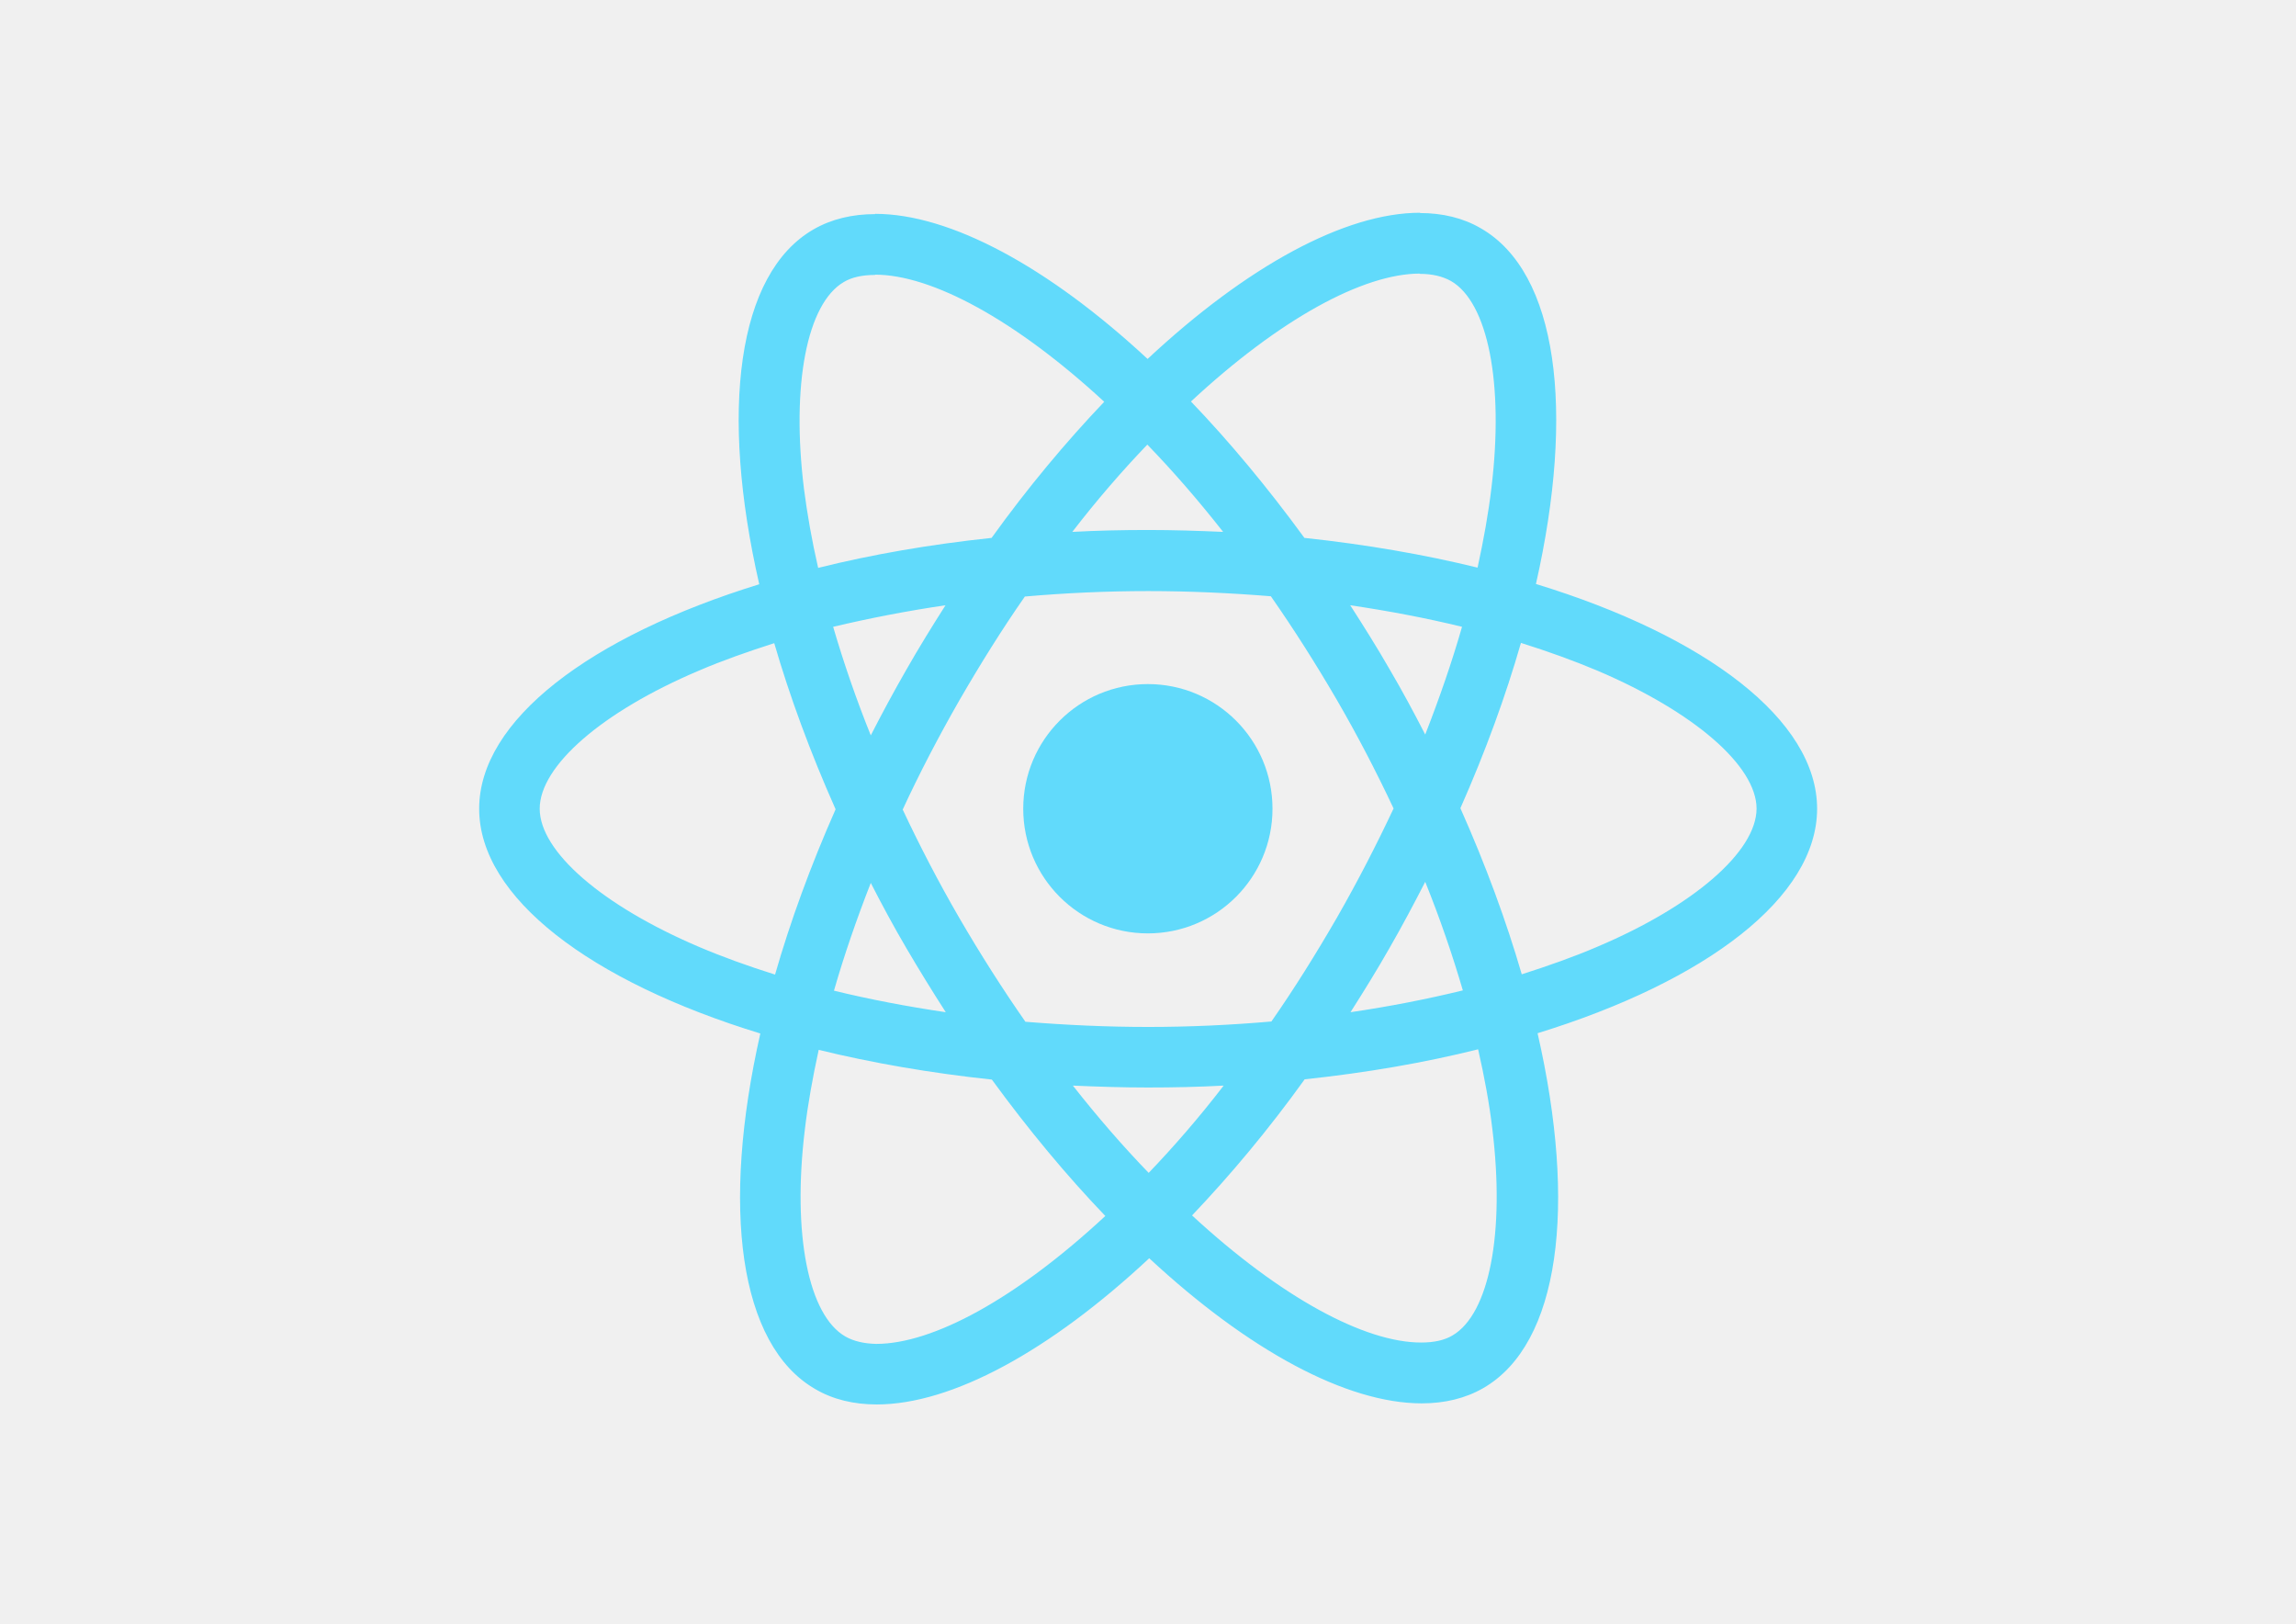
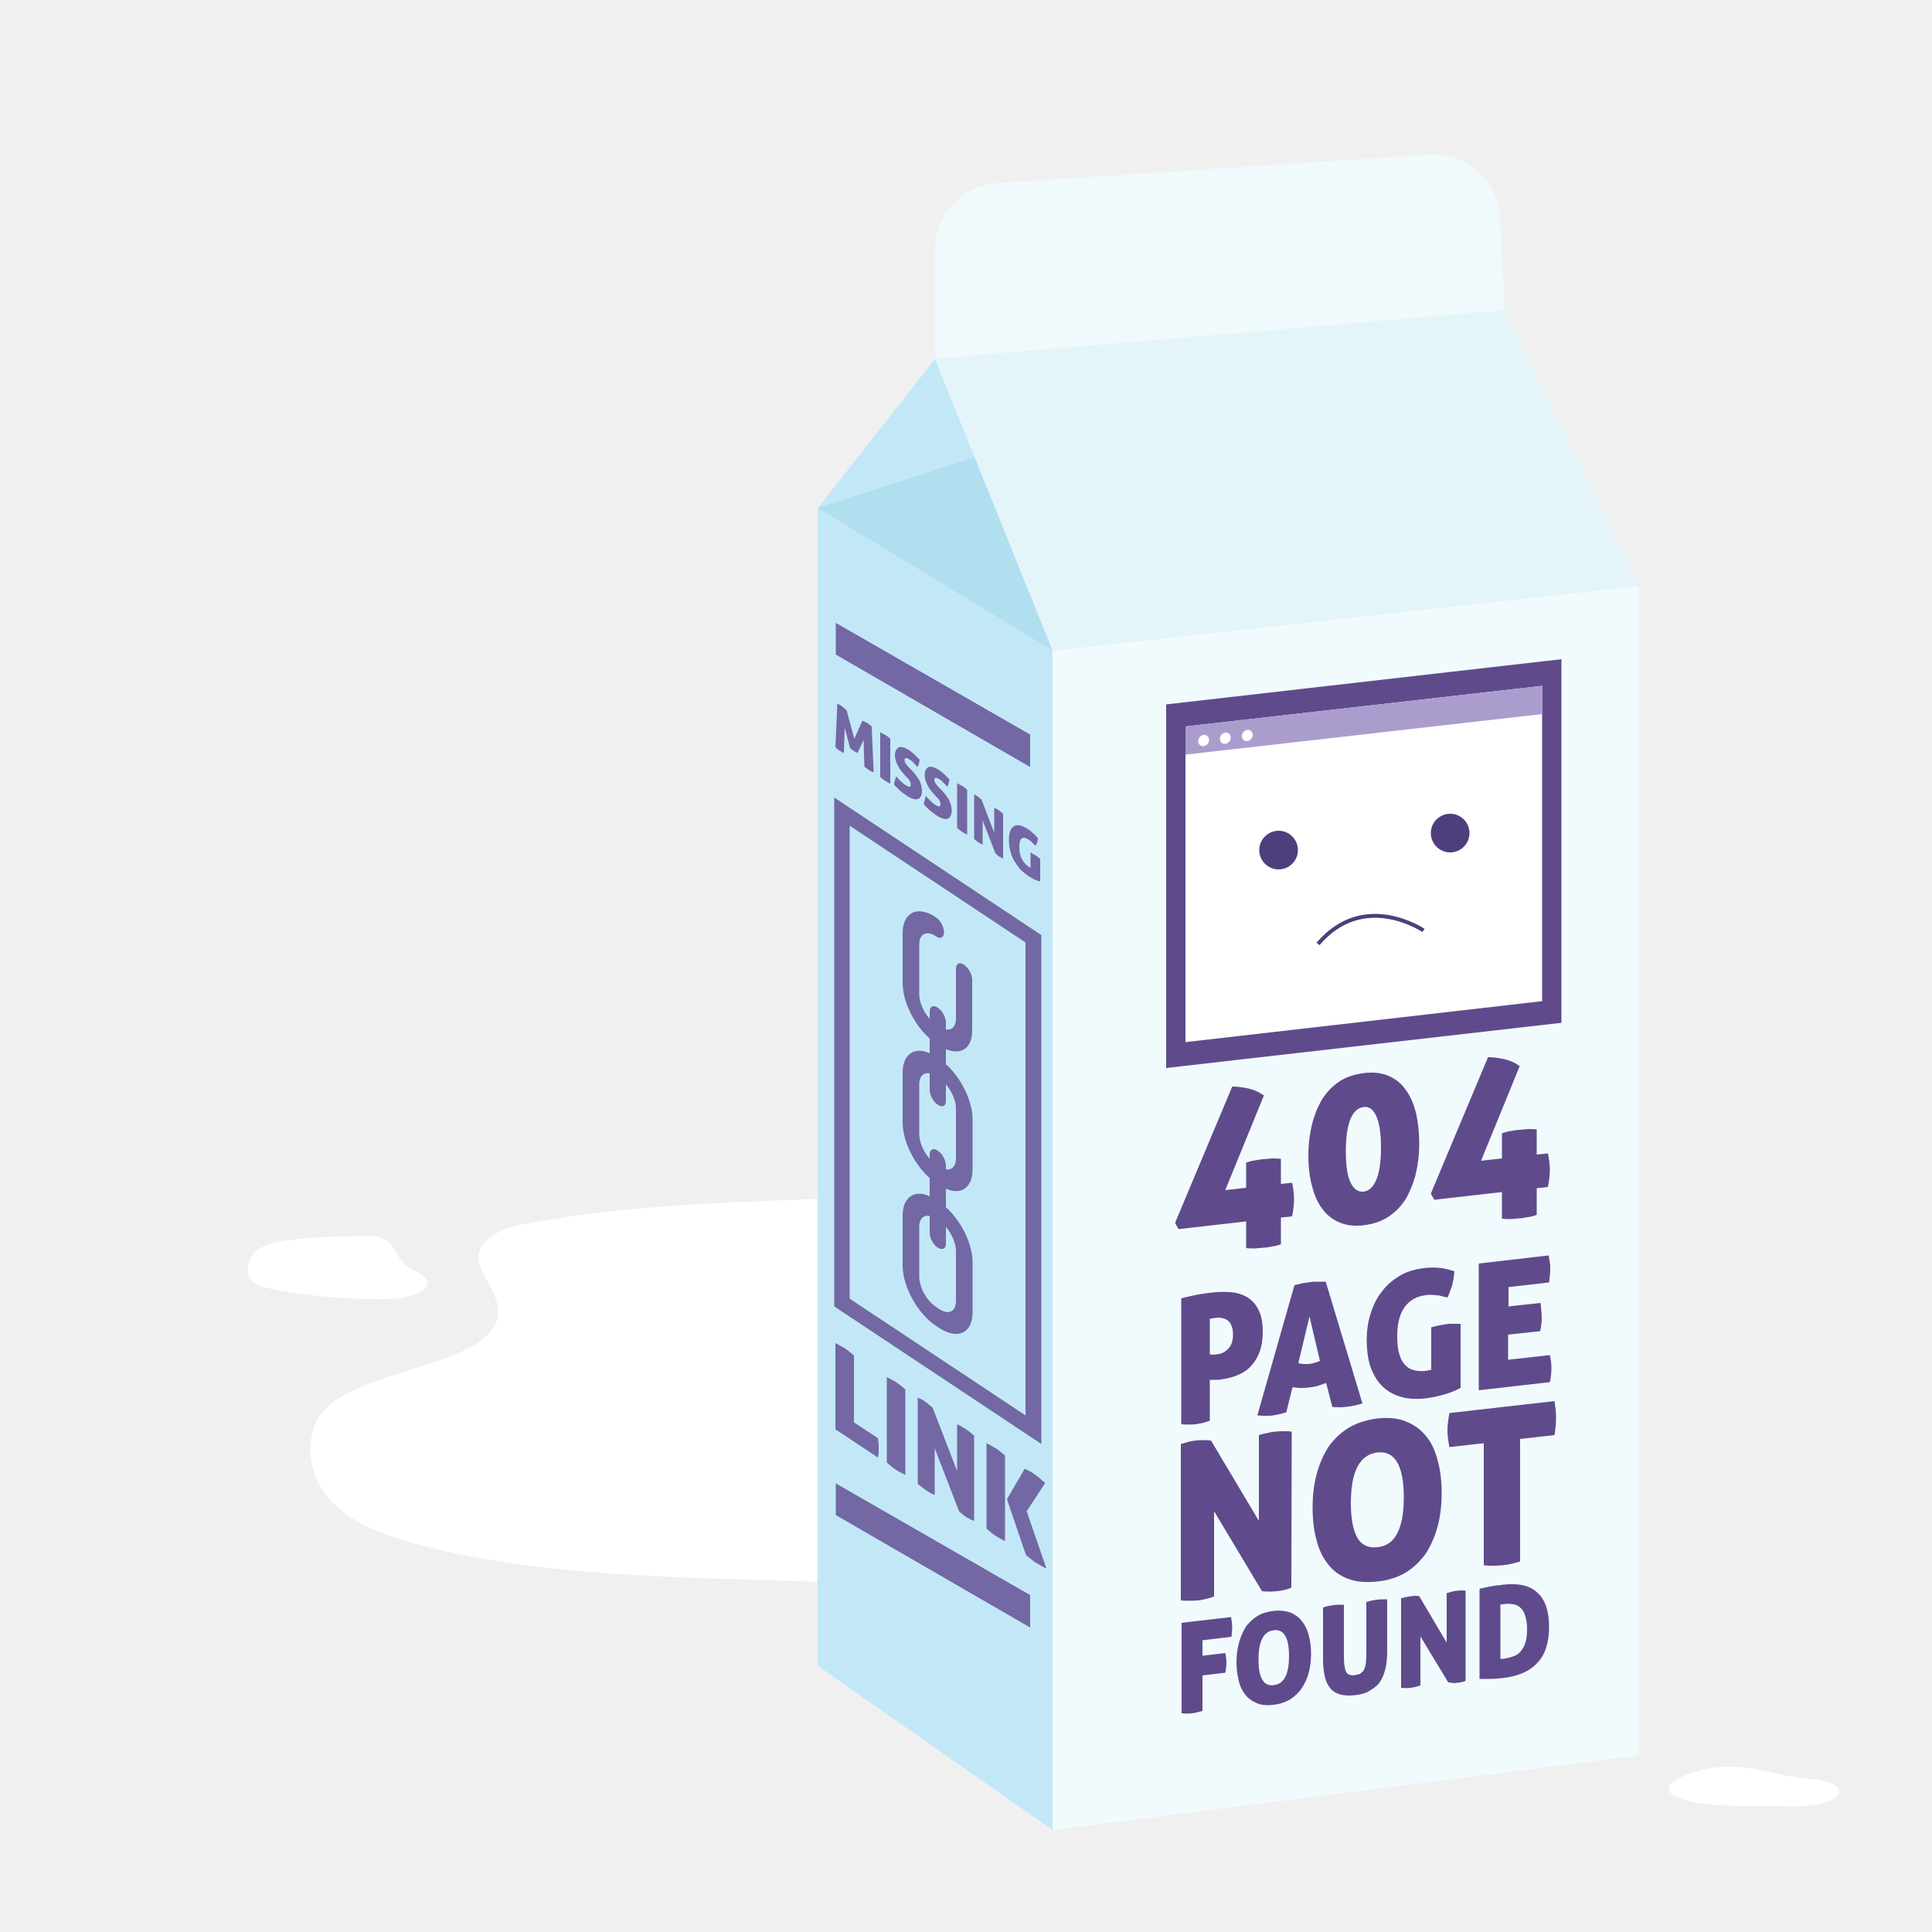
- <svg xmlns="http://www.w3.org/2000/svg" viewBox="0 0 841.9 595.3">
-   <g fill="#61DAFB">
-     <path d="M666.3 296.5c0-32.5-40.7-63.3-103.1-82.4 14.4-63.6 8-114.2-20.2-130.4-6.5-3.8-14.1-5.6-22.4-5.6v22.3c4.6 0 8.3.9 11.4 2.6 13.6 7.8 19.5 37.5 14.9 75.7-1.1 9.4-2.9 19.3-5.1 29.4-19.6-4.8-41-8.5-63.5-10.9-13.5-18.5-27.5-35.3-41.6-50 32.6-30.3 63.2-46.9 84-46.9V78c-27.5 0-63.5 19.6-99.9 53.6-36.4-33.8-72.4-53.2-99.9-53.2v22.3c20.7 0 51.4 16.5 84 46.6-14 14.7-28 31.4-41.3 49.9-22.6 2.4-44 6.1-63.6 11-2.3-10-4-19.7-5.2-29-4.7-38.2 1.1-67.9 14.6-75.8 3-1.8 6.9-2.6 11.5-2.6V78.5c-8.4 0-16 1.8-22.6 5.6-28.1 16.2-34.4 66.7-19.9 130.1-62.2 19.2-102.7 49.9-102.7 82.3 0 32.5 40.7 63.3 103.1 82.4-14.4 63.6-8 114.2 20.2 130.4 6.5 3.8 14.1 5.6 22.5 5.6 27.5 0 63.5-19.6 99.9-53.6 36.4 33.8 72.4 53.2 99.9 53.2 8.4 0 16-1.8 22.6-5.6 28.1-16.2 34.4-66.7 19.9-130.1 62-19.1 102.5-49.9 102.5-82.3zm-130.2-66.7c-3.7 12.9-8.3 26.2-13.5 39.5-4.1-8-8.4-16-13.1-24-4.6-8-9.5-15.8-14.4-23.4 14.2 2.1 27.9 4.7 41 7.9zm-45.8 106.5c-7.8 13.5-15.8 26.3-24.1 38.2-14.9 1.3-30 2-45.2 2-15.1 0-30.2-.7-45-1.9-8.3-11.9-16.4-24.6-24.2-38-7.6-13.1-14.5-26.4-20.8-39.8 6.2-13.4 13.2-26.8 20.7-39.9 7.8-13.5 15.8-26.3 24.1-38.2 14.9-1.3 30-2 45.2-2 15.1 0 30.2.7 45 1.9 8.3 11.9 16.4 24.6 24.2 38 7.6 13.1 14.5 26.4 20.8 39.8-6.3 13.4-13.2 26.8-20.7 39.9zm32.3-13c5.4 13.4 10 26.8 13.8 39.8-13.1 3.2-26.9 5.9-41.2 8 4.9-7.7 9.8-15.6 14.4-23.7 4.6-8 8.9-16.1 13-24.1zM421.2 430c-9.3-9.6-18.6-20.3-27.8-32 9 .4 18.2.7 27.5.7 9.4 0 18.7-.2 27.8-.7-9 11.7-18.3 22.4-27.5 32zm-74.4-58.9c-14.2-2.1-27.9-4.7-41-7.9 3.7-12.9 8.3-26.2 13.5-39.5 4.1 8 8.4 16 13.1 24 4.7 8 9.5 15.8 14.4 23.4zM420.7 163c9.3 9.6 18.6 20.3 27.8 32-9-.4-18.2-.7-27.5-.7-9.4 0-18.7.2-27.8.7 9-11.7 18.3-22.4 27.5-32zm-74 58.9c-4.9 7.7-9.8 15.6-14.4 23.7-4.6 8-8.9 16-13 24-5.4-13.4-10-26.8-13.8-39.8 13.1-3.1 26.9-5.8 41.2-7.9zm-90.5 125.2c-35.4-15.1-58.3-34.9-58.3-50.6 0-15.7 22.9-35.6 58.3-50.6 8.6-3.7 18-7 27.7-10.1 5.7 19.6 13.2 40 22.5 60.9-9.2 20.8-16.6 41.1-22.2 60.6-9.9-3.1-19.3-6.5-28-10.2zM310 490c-13.6-7.8-19.5-37.5-14.9-75.7 1.1-9.4 2.9-19.3 5.1-29.4 19.6 4.8 41 8.5 63.5 10.9 13.5 18.5 27.5 35.3 41.6 50-32.6 30.3-63.2 46.9-84 46.9-4.5-.1-8.3-1-11.3-2.7zm237.2-76.2c4.7 38.2-1.1 67.9-14.6 75.8-3 1.8-6.9 2.6-11.5 2.6-20.7 0-51.4-16.5-84-46.6 14-14.7 28-31.4 41.3-49.9 22.6-2.4 44-6.1 63.6-11 2.3 10.1 4.1 19.8 5.2 29.1zm38.5-66.7c-8.6 3.7-18 7-27.7 10.1-5.7-19.6-13.2-40-22.5-60.9 9.2-20.8 16.6-41.1 22.2-60.6 9.9 3.1 19.3 6.5 28.1 10.2 35.4 15.1 58.3 34.9 58.3 50.6-.1 15.7-23 35.6-58.4 50.6zM320.8 78.4z" />
-     <circle cx="420.9" cy="296.5" r="45.7" />
-     <path d="M520.5 78.1z" />
+ <svg className="milk-404" viewBox="0 0 500 500">
+   <g id="milk-spill" fill="#fff">
+     <path id="milk-spill--large" d="M132.6 317.5c-1.9.5-3.6 1.3-5.2 2.3-7.3 5-1.4 10.3.7 15.8 7.5 19.6-40.9 16.6-46.8 33.5-2.4 6.8-.4 14.6 5.1 20.1 4.8 4.8 11.8 7.6 18.9 9.7 32.8 9.5 72.4 9.2 106.9 10.5 41 1.5 82.3 2.2 123.3 1 6.7-.2 13.6-.5 19.9-2.6 6.3-2.1 11.9-6.4 13.1-11.8 3.1-13.3-19.4-24.5-14.8-37.5 3.8-10.8 20.1-11.6 30.6-15.3 6.4-2.3 12.6-5.7 15.6-10.9 16.9-28.4-57.7-30.5-74.8-30.3-30.2.3-59.9 5.2-89.9 7.1-32.5 2.1-66 1.4-97.8 7.4-1.6.2-3.2.5-4.8 1" />
+     <path id="milk-spill--right" d="M435.6 465.7c4.7 1.5 10.5 1.6 15.9 1.7 3.2 0 6.4.1 9.6.1 4.4.1 9.2 0 12.6-1.5 1.2-.6 2.2-1.4 2.3-2.2.2-2-3.9-3.2-7.5-3.4-9.3-.7-15.7-4.4-25.6-2.8-6.3.9-16.7 5.1-7.3 8.1" />
+     <path id="milk-spill--left" d="M73.8 321.1c-2.7.4-5.5 1-7.6 2.8-2 1.8-2.9 5.2-1.2 7.3 1.2 1.4 3.1 1.9 4.9 2.3 9.7 1.9 19.6 2.8 29.5 2.7 3 0 6.1-.2 8.8-1.6 5.8-3 0-5.2-2.6-6.8-2.6-1.6-2.9-4.3-4.9-6.2-2.7-2.6-7.7-1.7-11.2-1.6-5.2 0-10.5.3-15.7 1.1" />
+   </g>
+   <g id="milk-container">
+     <path fill="#f1fbfe" d="M272.4 473.6V168.4l151.7-16.7v302.6z" />
+     <path fill="#c2e8f8" d="M211.6 131.5l60.8 36.9v305.2l-60.8-42.5zm177.8-51.2l-177.8 51.2L242 92.9z" />
+     <path fill="#f0f9fc" d="M388.2 56.2c-.5-9.5-8.7-16.8-18.2-16.2l-112 7.4c-9 .6-16 8.1-16 17.1v28.4l147.5-12.5-1.3-24.2z" />
+     <path fill="#b1dfef" d="M315.6 97.7l-104 33.8 60.8 36.9z" />
+     <path fill="#e4f5f9" d="M272.4 168.4L242 92.9l147.4-12.6 34.7 71.4z" />
+     <path fill="#5f4b8b" d="M334.4 306.1c.3 1.5.5 2.9.5 4.3s-.2 2.8-.5 4.4l-2.9.3v6.9c-.8.3-1.5.5-2.3.6-.7.1-1.5.3-2.2.3-.7.1-1.5.1-2.2.2-.7 0-1.5 0-2.3-.1v-6.9l-17.5 2-.9-1.6 14.8-35.3c1.4 0 2.8.2 4.2.5 1.4.3 2.7.9 4 1.8l-10 24.5 5.4-.6v-6.5c.8-.3 1.6-.5 2.3-.6.8-.1 1.5-.3 2.2-.3.7-.1 1.4-.1 2.2-.2.8 0 1.5 0 2.3.1v6.5l2.9-.3zm18.7-28.4c2.5-.3 4.6 0 6.4.8 1.8.8 3.3 2 4.4 3.7 1.2 1.6 2 3.6 2.6 6 .5 2.3.8 4.9.8 7.7s-.3 5.4-.9 7.9c-.6 2.4-1.5 4.6-2.6 6.5-1.2 1.9-2.7 3.4-4.5 4.6-1.8 1.2-4 1.9-6.4 2.2-2.5.3-4.6 0-6.4-.8-1.8-.8-3.3-2-4.4-3.6-1.2-1.6-2-3.6-2.6-5.9-.6-2.3-.9-4.9-.9-7.7s.3-5.4.9-7.9c.6-2.5 1.5-4.7 2.6-6.6 1.2-1.9 2.7-3.5 4.5-4.7s4-1.9 6.5-2.2m-.2 8.8c-1.5.2-2.6 1.2-3.4 3.1-.8 1.9-1.2 4.7-1.2 8.4 0 3.6.4 6.3 1.2 8 .8 1.7 1.9 2.5 3.4 2.4 1.4-.2 2.5-1.2 3.3-3.1.8-1.9 1.2-4.7 1.2-8.3 0-3.7-.4-6.3-1.2-8.1-.8-1.8-1.9-2.6-3.3-2.4m47.7 12c.3 1.5.5 2.9.5 4.3s-.2 2.8-.5 4.4l-2.9.3v6.9c-.8.3-1.5.5-2.3.6-.8.1-1.5.3-2.2.3-.7.1-1.5.1-2.2.2-.8 0-1.5 0-2.3-.1v-6.9l-17.5 2-.9-1.6 14.8-35.3c1.4 0 2.8.2 4.2.5 1.4.3 2.7.9 4 1.8l-10 24.5 5.4-.6v-6.5c.8-.3 1.6-.5 2.3-.6.7-.1 1.5-.3 2.2-.3.7-.1 1.4-.1 2.2-.2.7 0 1.5 0 2.3.1v6.5l2.9-.3zM305.7 336c.7-.2 1.7-.4 3-.7 1.4-.3 3.1-.6 5.1-.8 1.5-.2 3.1-.2 4.6-.1s2.9.5 4.2 1.2c1.2.7 2.3 1.8 3 3.2.8 1.4 1.2 3.4 1.2 5.8 0 2.2-.3 4-.9 5.5-.6 1.5-1.4 2.7-2.4 3.7s-2.2 1.7-3.5 2.2c-1.3.5-2.6.8-4 1-.5.1-1.1.1-1.7.1h-1.2v10.6c-.7.2-1.4.4-2 .6-.6.1-1.2.2-1.7.3-1 .1-2.2.1-3.7 0V336zm7.4 14.5c.1 0 .4.1.7.1.3 0 .7 0 1.1-.1 1.2-.1 2.2-.6 3-1.5.8-.8 1.2-2 1.2-3.6 0-.9-.1-1.7-.4-2.3-.2-.6-.6-1.1-1-1.4-.4-.3-.9-.5-1.5-.6-.6-.1-1.2-.1-1.8 0-.2 0-.4 0-.6.1-.2 0-.5.1-.7.1v9.2zm19.8 15c-.7.2-1.3.4-1.8.5-.5.1-1.1.2-1.6.3-.5.1-1.1.1-1.8.1s-1.4 0-2.3-.1l9.6-33.7c.7-.2 1.4-.3 2.1-.5.6-.1 1.3-.2 2-.3.5-.1 1.1-.1 1.8-.1h2.2l9.5 31.5c-1.6.5-3.1.8-4.3.9-.6.1-1.1.1-1.7.1-.6 0-1.2 0-1.8-.1l-1.6-6.2c-.8.3-1.6.6-2.3.8-.7.2-1.5.3-2.2.4-.7.1-1.3.1-2 .1s-1.4-.1-2.2-.2l-1.6 6.5zm6-24.8l-2.9 12.1c.5.1.9.2 1.4.2h1.3c.5-.1 1-.1 1.4-.3.5-.1 1-.3 1.5-.5l-2.7-11.5zm31.5 2.8c.8-.2 1.5-.4 2.1-.5.6-.1 1.2-.2 1.7-.3.5-.1 1.1-.1 1.8-.1h2v16.6c-1.7.9-3.4 1.5-5 1.9-1.6.4-3.1.7-4.2.8-2.5.3-4.7.1-6.6-.5-1.9-.6-3.5-1.6-4.7-2.9-1.3-1.3-2.2-3-2.9-5-.6-2-.9-4.2-.9-6.6s.3-4.7 1-6.9 1.6-4.1 2.9-5.7c1.2-1.7 2.8-3 4.6-4.1 1.8-1.1 3.9-1.7 6.2-2 1.4-.2 2.7-.2 3.9-.1 1.2.1 2.6.4 4.1.9-.1 1.3-.3 2.5-.6 3.7-.4 1.2-.8 2.3-1.2 3.1-.6-.1-1.1-.3-1.6-.4-.5-.1-.9-.2-1.4-.2-.4 0-.9-.1-1.3-.1s-.9 0-1.4.1c-2.3.3-4.1 1.3-5.4 3.1-1.3 1.8-1.9 4.3-1.9 7.6s.6 5.6 1.8 7.1c1.2 1.5 3.1 2 5.5 1.8l1.5-.3v-11zm28.6-2.6c0 1.1-.1 2.3-.4 3.6l-8.3.9v6.5l10.8-1.2c.3 1.3.4 2.4.4 3.4 0 1.1-.1 2.3-.4 3.6l-18.4 2.1V327l18.1-2.1c.1.7.2 1.3.3 1.8.1.6.1 1.1.1 1.6 0 1-.1 2.2-.3 3.6l-10.5 1.2v5l8.3-.9c.1 1.5.3 2.7.3 3.7m-93.4 32.8c.8-.2 1.5-.4 2.1-.6.6-.1 1.3-.3 1.9-.3.6-.1 1.3-.1 2-.1s1.3.1 1.8.1l12.4 20.8v-22.2c.9-.3 1.8-.5 2.5-.6.7-.2 1.4-.3 2-.3.6-.1 1.2-.1 1.9-.1s1.4 0 2.1.1l-.1 40.4c-.4.2-.9.3-1.5.5-.7.2-1.4.3-2.2.4-.9.1-1.7.1-2.4.1s-1.2-.1-1.5-.1l-12.4-20.7v22.1c-1.6.5-3 .9-4.3 1-1.3.1-2.7.1-4.3 0v-40.5zm34.1 16.5c0-3 .3-5.9 1-8.5.7-2.7 1.7-5 3-7.1 1.4-2 3.1-3.7 5.2-5 2.1-1.3 4.6-2.1 7.5-2.5 2.9-.3 5.4-.1 7.5.8 2.1.8 3.8 2.1 5.2 3.8 1.4 1.7 2.4 3.9 3 6.4.7 2.5 1 5.3 1 8.3 0 3-.3 5.8-1 8.5-.7 2.6-1.7 4.9-3 7-1.4 2-3.1 3.7-5.2 5-2.1 1.3-4.6 2.1-7.5 2.4-2.9.3-5.4.1-7.5-.7-2.1-.8-3.9-2-5.2-3.8-1.4-1.7-2.4-3.8-3-6.3-.7-2.5-1-5.3-1-8.3m23.6-2.7c0-8.2-2.3-12.1-6.8-11.6-4.6.5-6.9 4.9-6.9 13.1 0 4.1.6 7.1 1.7 9 1.1 1.9 2.9 2.7 5.2 2.4 4.5-.4 6.8-4.7 6.8-12.9m20.7-14l-8.9 1c-.3-1.6-.5-3.1-.5-4.4 0-1.2.2-2.7.5-4.4l27.2-3.1c.1.8.2 1.6.3 2.3.1.7.1 1.4.1 2 0 1.2-.1 2.8-.4 4.5l-8.9 1v31.7c-1.9.6-3.4.9-4.7 1-1.3.1-2.9.2-4.7 0v-31.6zM305.6 420l13-1.5c.1.5.1.9.2 1.3 0 .4.1.8.1 1.2 0 .7-.1 1.6-.2 2.6l-7.5.9v4l5.9-.7c.2 1 .3 1.8.3 2.5s-.1 1.6-.3 2.6l-5.9.7v9.2c-1.1.3-2 .5-2.7.6-.8.1-1.7.1-2.7 0V420zm14.4 10.2c0-1.7.2-3.4.6-4.9.4-1.5 1-2.9 1.7-4.1.8-1.2 1.8-2.1 3-2.9 1.2-.8 2.7-1.2 4.3-1.4 1.7-.2 3.1 0 4.3.4 1.2.5 2.2 1.2 3 2.2.8 1 1.4 2.2 1.8 3.7.4 1.4.6 3 .6 4.8s-.2 3.4-.6 4.9c-.4 1.5-1 2.8-1.8 4-.8 1.2-1.8 2.1-3 2.9-1.2.7-2.6 1.2-4.3 1.4-1.7.2-3.1.1-4.3-.4-1.2-.5-2.2-1.2-3-2.2-.8-1-1.4-2.2-1.7-3.6-.4-1.5-.6-3.1-.6-4.8m13.6-1.6c0-4.7-1.3-7-3.9-6.7-2.7.3-4 2.8-4 7.6 0 2.4.3 4.1 1 5.2.6 1.1 1.6 1.6 3 1.4 2.6-.3 3.9-2.8 3.9-7.5m17.2 10.1c-1.7.2-3 .1-4.1-.2-1.1-.4-2-.9-2.6-1.8-.6-.8-1.1-1.9-1.3-3.1-.3-1.3-.4-2.7-.4-4.3V416c.6-.2 1.1-.3 1.5-.4s.8-.1 1.2-.2c.3 0 .7-.1 1.2-.1h1.5v12.6c0 1.1 0 2 .1 2.8.1.8.2 1.4.4 1.8.2.5.5.8.9.9.4.2.9.2 1.5.1s1.2-.2 1.5-.5c.4-.3.7-.6.9-1.1.2-.5.4-1.1.4-1.9.1-.8.1-1.7.1-2.8v-12.6c.6-.2 1.1-.3 1.5-.4.4-.1.8-.1 1.2-.2.4 0 .8-.1 1.2-.1h1.5v13.3c0 1.6-.1 3.1-.4 4.4-.3 1.3-.7 2.5-1.3 3.4-.6 1-1.5 1.8-2.6 2.4-.9.7-2.3 1.1-3.9 1.3m12-25.1c.5-.1.9-.3 1.2-.3.4-.1.7-.1 1.1-.2.4 0 .8-.1 1.2-.1.4 0 .7 0 1 .1l7.1 12v-12.8c.5-.1 1-.3 1.4-.4.4-.1.8-.2 1.2-.2.3 0 .7-.1 1.1-.1.4 0 .8 0 1.2.1V435c-.2.1-.5.2-.9.3-.4.1-.8.2-1.3.2-.5.1-1 .1-1.4 0-.4 0-.7-.1-.9-.1l-7.2-11.9v12.7c-.9.3-1.7.5-2.5.6s-1.6.1-2.5 0v-23.2zm26.3-3.5c3.9-.4 6.8.2 8.8 2.1 2 1.8 3 4.8 3 8.8 0 4.1-1 7.3-3.1 9.4-2 2.2-5.1 3.5-9.1 3.9-1 .1-2 .2-3 .2h-2.8v-23.3c.3-.1.7-.2 1.2-.3l1.5-.3c.6-.1 1.1-.2 1.7-.3.7 0 1.2-.1 1.8-.2m-.7 19.2h.5c.2 0 .4 0 .6-.1.8-.1 1.5-.3 2.3-.6s1.3-.7 1.8-1.3c.5-.6.9-1.3 1.2-2.3.3-.9.4-2.1.4-3.5s-.2-2.5-.5-3.4c-.3-.9-.7-1.6-1.2-2-.5-.5-1.1-.8-1.8-.9-.7-.1-1.4-.2-2.1-.1-.4 0-.7.1-.9.1-.2 0-.3 0-.4.1v14zm15.7-164.6l-102.3 11.7v-94.1l102.3-11.7z" />
+     <path fill="#7367a4" d="M216.7 182.1l.6.3c.2.1.4.3.6.4.2.1.4.3.6.5.2.2.4.3.6.5l2 7.4 2.1-4.7.6.3.6.3c.2.1.4.3.6.4.2.2.4.3.6.5l.5 11.9c-.2-.1-.3-.1-.5-.2s-.4-.2-.7-.4c-.3-.2-.7-.5-1.2-.9l-.2-6.9-1.6 3.4c-.2-.1-.3-.2-.5-.3-.2-.1-.3-.2-.5-.3-.1-.1-.3-.2-.4-.3-.2-.1-.3-.2-.5-.4l-1.4-5.3-.2 6.6c-.4-.2-.8-.4-1.1-.6-.3-.2-.7-.5-1.1-.9l.5-11.3zm12.4 20c-.3-.2-.8-.6-1.3-1v-11.6c.3.1.5.2.7.4l.6.3c.2.1.4.3.6.4.2.2.4.3.7.6v11.6c-.6-.3-1-.5-1.3-.7m6.9-2.7c.4.4.8.9 1.1 1.3.3.4.6.8.8 1.2.2.4.4.9.5 1.3.1.5.2.9.2 1.5s-.1 1-.3 1.4c-.2.3-.4.6-.8.7-.3.1-.8.1-1.3-.1s-1.1-.4-1.7-.9c-.6-.4-1.1-.8-1.6-1.2l-1.5-1.5c0-.4.1-.7.2-1.1.1-.4.2-.7.3-1.1.9 1 1.6 1.7 2.3 2.2.5.3.9.5 1.1.5.3 0 .4-.2.4-.6 0-.2 0-.3-.1-.5s-.1-.3-.2-.5c-.1-.1-.2-.3-.3-.4-.1-.1-.2-.3-.4-.4l-.8-.9c-.3-.4-.7-.7-.9-1.1-.3-.4-.5-.8-.7-1.2-.2-.4-.4-.8-.5-1.2-.1-.4-.2-.9-.2-1.3 0-.6.1-1 .3-1.4.2-.3.4-.5.7-.7.3-.1.7-.1 1.1 0 .4.1.9.4 1.5.7.5.3.9.7 1.4 1.1l1.4 1.4c0 .3-.1.7-.2 1-.1.4-.2.7-.4.9-.2-.3-.5-.6-.9-1-.3-.4-.7-.7-1.2-1-.2-.1-.3-.2-.4-.2-.1-.1-.3-.1-.4-.1-.1 0-.2 0-.3.1-.1.1-.1.2-.1.4 0 .3.1.6.3.9.2.3.4.5.6.8l1 1zm7.7 5.1c.4.4.8.9 1.1 1.3.3.4.6.8.8 1.2.2.4.4.9.5 1.3.1.5.2.9.2 1.5s-.1 1-.3 1.4c-.2.3-.4.6-.8.7-.3.1-.8.1-1.3-.1s-1.1-.4-1.7-.9c-.6-.4-1.1-.8-1.6-1.2-.5-.4-.9-.9-1.5-1.5 0-.4.1-.7.2-1.1.1-.4.2-.7.3-1.1.9 1 1.6 1.7 2.3 2.2.5.3.9.5 1.1.5.3 0 .4-.2.4-.6 0-.2 0-.3-.1-.5s-.1-.3-.2-.5c-.1-.1-.2-.3-.3-.4-.1-.1-.2-.3-.4-.4l-.8-.9c-.3-.4-.7-.7-.9-1.1-.3-.4-.5-.8-.7-1.2-.2-.4-.4-.8-.5-1.2-.1-.4-.2-.9-.2-1.3 0-.6.1-1 .3-1.4.2-.3.4-.5.7-.7.3-.1.7-.1 1.1 0 .4.1.9.4 1.5.7.5.3.9.7 1.4 1.1l1.4 1.4c0 .3-.1.7-.2 1-.1.4-.2.7-.4.9-.2-.3-.5-.6-.9-1-.3-.4-.7-.7-1.2-1-.2-.1-.3-.2-.4-.2-.1-.1-.3-.1-.4-.1-.1 0-.2 0-.3.1-.1.1-.1.2-.1.4 0 .3.1.6.3.9s.4.5.6.8l1 1zm5.3 10.8c-.3-.2-.8-.6-1.3-1v-11.6c.3.1.5.2.7.4l.6.3c.2.1.4.2.6.4.2.2.4.3.7.6V216c-.6-.3-1-.5-1.3-.7m2.9-9.8l.6.3c.2.1.3.2.5.3.2.1.3.2.5.4s.3.3.5.4l3.3 8.6v-6.4c.2.1.5.2.7.3.2.1.4.2.5.3.2.1.3.2.5.4.2.1.4.3.6.5v11.6c-.1 0-.2-.1-.4-.2l-.6-.3c-.2-.2-.4-.3-.6-.5l-.4-.4-3.3-8.5v6.3c-.4-.2-.8-.4-1.1-.6-.3-.2-.7-.5-1.1-.9v-11.6zm14.7 15.1c.3.1.5.2.7.4l.6.3c.2.1.4.2.6.4.2.2.4.4.7.5v5.9c-.6-.1-1.1-.3-1.7-.6-.5-.3-1-.6-1.4-.8-.8-.6-1.6-1.2-2.2-1.9-.6-.7-1.1-1.5-1.6-2.3-.4-.8-.7-1.7-.9-2.5-.2-.9-.3-1.7-.3-2.6 0-.9.1-1.6.3-2.2.2-.6.5-1 .9-1.3.4-.3.9-.4 1.5-.3s1.3.4 2.1.9c.5.3.9.6 1.3 1 .4.3.9.8 1.4 1.4 0 .4-.1.8-.2 1.2-.1.3-.3.6-.4.8l-.5-.5-.4-.4c-.1-.1-.3-.2-.4-.4-.1-.1-.3-.2-.5-.3-.8-.5-1.4-.6-1.8-.3-.4.3-.6 1.1-.6 2.2 0 1.2.2 2.2.6 3 .4.8 1 1.5 1.8 2.1.2.1.3.2.5.3v-4zm-50.4 127c.5.2.9.5 1.3.7.4.2.7.4 1.1.6.3.2.7.5 1.1.8.4.3.8.7 1.3 1.1v17.3l6.2 4.1c.1.6.1 1.1.2 1.5v2.2c0 .4-.1.8-.2 1.3l-11-7.3v-22.3zm15.7 32.8c-.7-.4-1.5-1.1-2.4-1.9v-22.1c.5.2.9.5 1.3.7.4.2.7.4 1.1.6.3.2.7.5 1.1.8.4.3.8.7 1.3 1.1v22.1c-1-.5-1.8-.9-2.4-1.3m5.6-18.7c.4.2.8.4 1.1.5l.9.6c.3.2.7.5 1 .8.4.3.7.5.9.8l6.3 16.3v-12.1c.5.2.9.4 1.3.7.4.2.7.4 1 .6.3.2.6.4 1 .7.3.3.7.6 1.1.9v22.1c-.2-.1-.4-.2-.8-.3-.3-.2-.7-.4-1.1-.6-.5-.3-.9-.6-1.2-.9-.4-.3-.6-.5-.8-.7l-6.3-16.3v12.1c-.8-.3-1.5-.7-2.2-1.2-.6-.4-1.4-1-2.2-1.7v-22.3zm17.8 11.8c.5.2.9.5 1.3.7.4.2.7.4 1.1.6.3.2.7.5 1.1.8.4.3.8.7 1.3 1.1v22.1c-1-.4-1.7-.9-2.4-1.3s-1.5-1.1-2.4-1.9v-22.1zm10.4 17.6l5.1 14.8c-.3-.1-.7-.3-1.2-.6s-1-.6-1.4-.8c-.5-.3-1-.7-1.5-1.1-.5-.4-.9-.7-1.2-1l-4.9-14.4 4.6-7.9c.5.3 1 .5 1.4.7.4.2.8.5 1.2.8.2.1.4.3.7.5s.5.4.7.6c.2.2.5.4.7.6.2.2.4.3.6.5l-4.8 7.3zm-22.6-84.4l-.9-.6c-4.7-3.1-8.6-10.1-8.6-15.6v-12.9c0-5.4 3.9-7.3 8.6-4.1l.9.6c4.7 3.1 8.6 10.1 8.6 15.6v12.9c0 5.4-3.8 7.3-8.6 4.1m-.9-28.2c-2.4-1.6-4.3-.6-4.3 2.1v12.9c0 2.7 1.9 6.2 4.3 7.8l.9.6c2.4 1.6 4.3.6 4.3-2.1v-12.9c0-2.7-1.9-6.2-4.3-7.8l-.9-.6zm.9-7.9l-.9-.6c-4.7-3.1-8.6-10.1-8.6-15.6v-12.9c0-5.4 3.9-7.3 8.6-4.1 1.2.8 2.1 2.5 2.1 3.9s-1 1.8-2.1 1c-2.4-1.6-4.3-.6-4.3 2.1v12.9c0 2.7 1.9 6.2 4.3 7.8l.9.6c2.4 1.6 4.3.6 4.3-2.1v-12.9c0-1.4 1-1.8 2.1-1 1.2.8 2.1 2.5 2.1 3.9v12.9c.1 5.4-3.7 7.2-8.5 4.1" />
+     <path fill="#7367a4" d="M242.7 285.9c-1.2-.8-2.1-2.5-2.1-3.9v-20.2c0-1.4 1-1.8 2.1-1 1.2.8 2.1 2.5 2.1 3.9v20.2c0 1.4-.9 1.8-2.1 1m.4 57.8l-.9-.6c-4.7-3.1-8.6-10.1-8.6-15.6v-12.9c0-5.4 3.9-7.3 8.6-4.1l.9.6c4.7 3.1 8.6 10.1 8.6 15.6v12.9c0 5.4-3.8 7.2-8.6 4.1m-.9-28.3c-2.4-1.6-4.3-.6-4.3 2.1v12.9c0 2.7 1.9 6.2 4.3 7.8l.9.6c2.4 1.6 4.3.6 4.3-2.1v-12.9c0-2.7-1.9-6.2-4.3-7.8l-.9-.6z" />
+     <path fill="#7367a4" d="M242.7 322.9c-1.2-.8-2.1-2.5-2.1-3.9v-20.2c0-1.4 1-1.8 2.1-1 1.2.8 2.1 2.5 2.1 3.9v20.2c0 1.3-.9 1.7-2.1 1" />
+     <path fill="#7367a4" d="M269.5 373.7l-53.6-35.6V206.4l53.6 35.6v131.7zm-49.6-37.6l45.5 30.2V243.9l-45.5-30.2v122.4zm-3.6-174.9v8.2l50.3 29.1v-8.4zm0 222.7v8.2l50.3 29.1v-8.4z" />
+   </g>
+   <g id="web-page">
+     <path fill="#fff" d="M399.1 259.1l-92.3 10.6V188l92.3-10.5v19.6z" />
+     <path fill="#aa9dce" d="M399.1 184.8l-92.3 10.5V188l92.3-10.5v1.5z" />
+     <path fill="#fff" d="M312.9 191.5c0 .8-.6 1.5-1.4 1.6s-1.4-.5-1.4-1.3.6-1.5 1.4-1.6c.8-.1 1.4.5 1.4 1.3m5.6-.6c0 .8-.6 1.5-1.4 1.6-.8.1-1.4-.5-1.4-1.3s.6-1.5 1.4-1.6c.8-.1 1.4.4 1.4 1.3m5.7-.7c0 .8-.6 1.5-1.4 1.6-.8.1-1.4-.5-1.4-1.3s.6-1.5 1.4-1.6c.8-.1 1.4.5 1.4 1.3" />
+   </g>
+   <g id="milk-face">
+     <path id="mouth-frown" fill="none" stroke="#4f3e7c" strokeLinecap="round" strokeMiterlimit="10" strokeWidth="4" d="M368.4 240.8s-15.4-10.5-27.3 3.5" />
+     <g id="eyes" fill="#4f3e7c">
+       <circle id="eye-right-open" cx="375.3" cy="215.6" r="5" />
+       <circle id="eye-left-open" cx="330.9" cy="220" r="5" />
+     </g>
  </g>
</svg>
